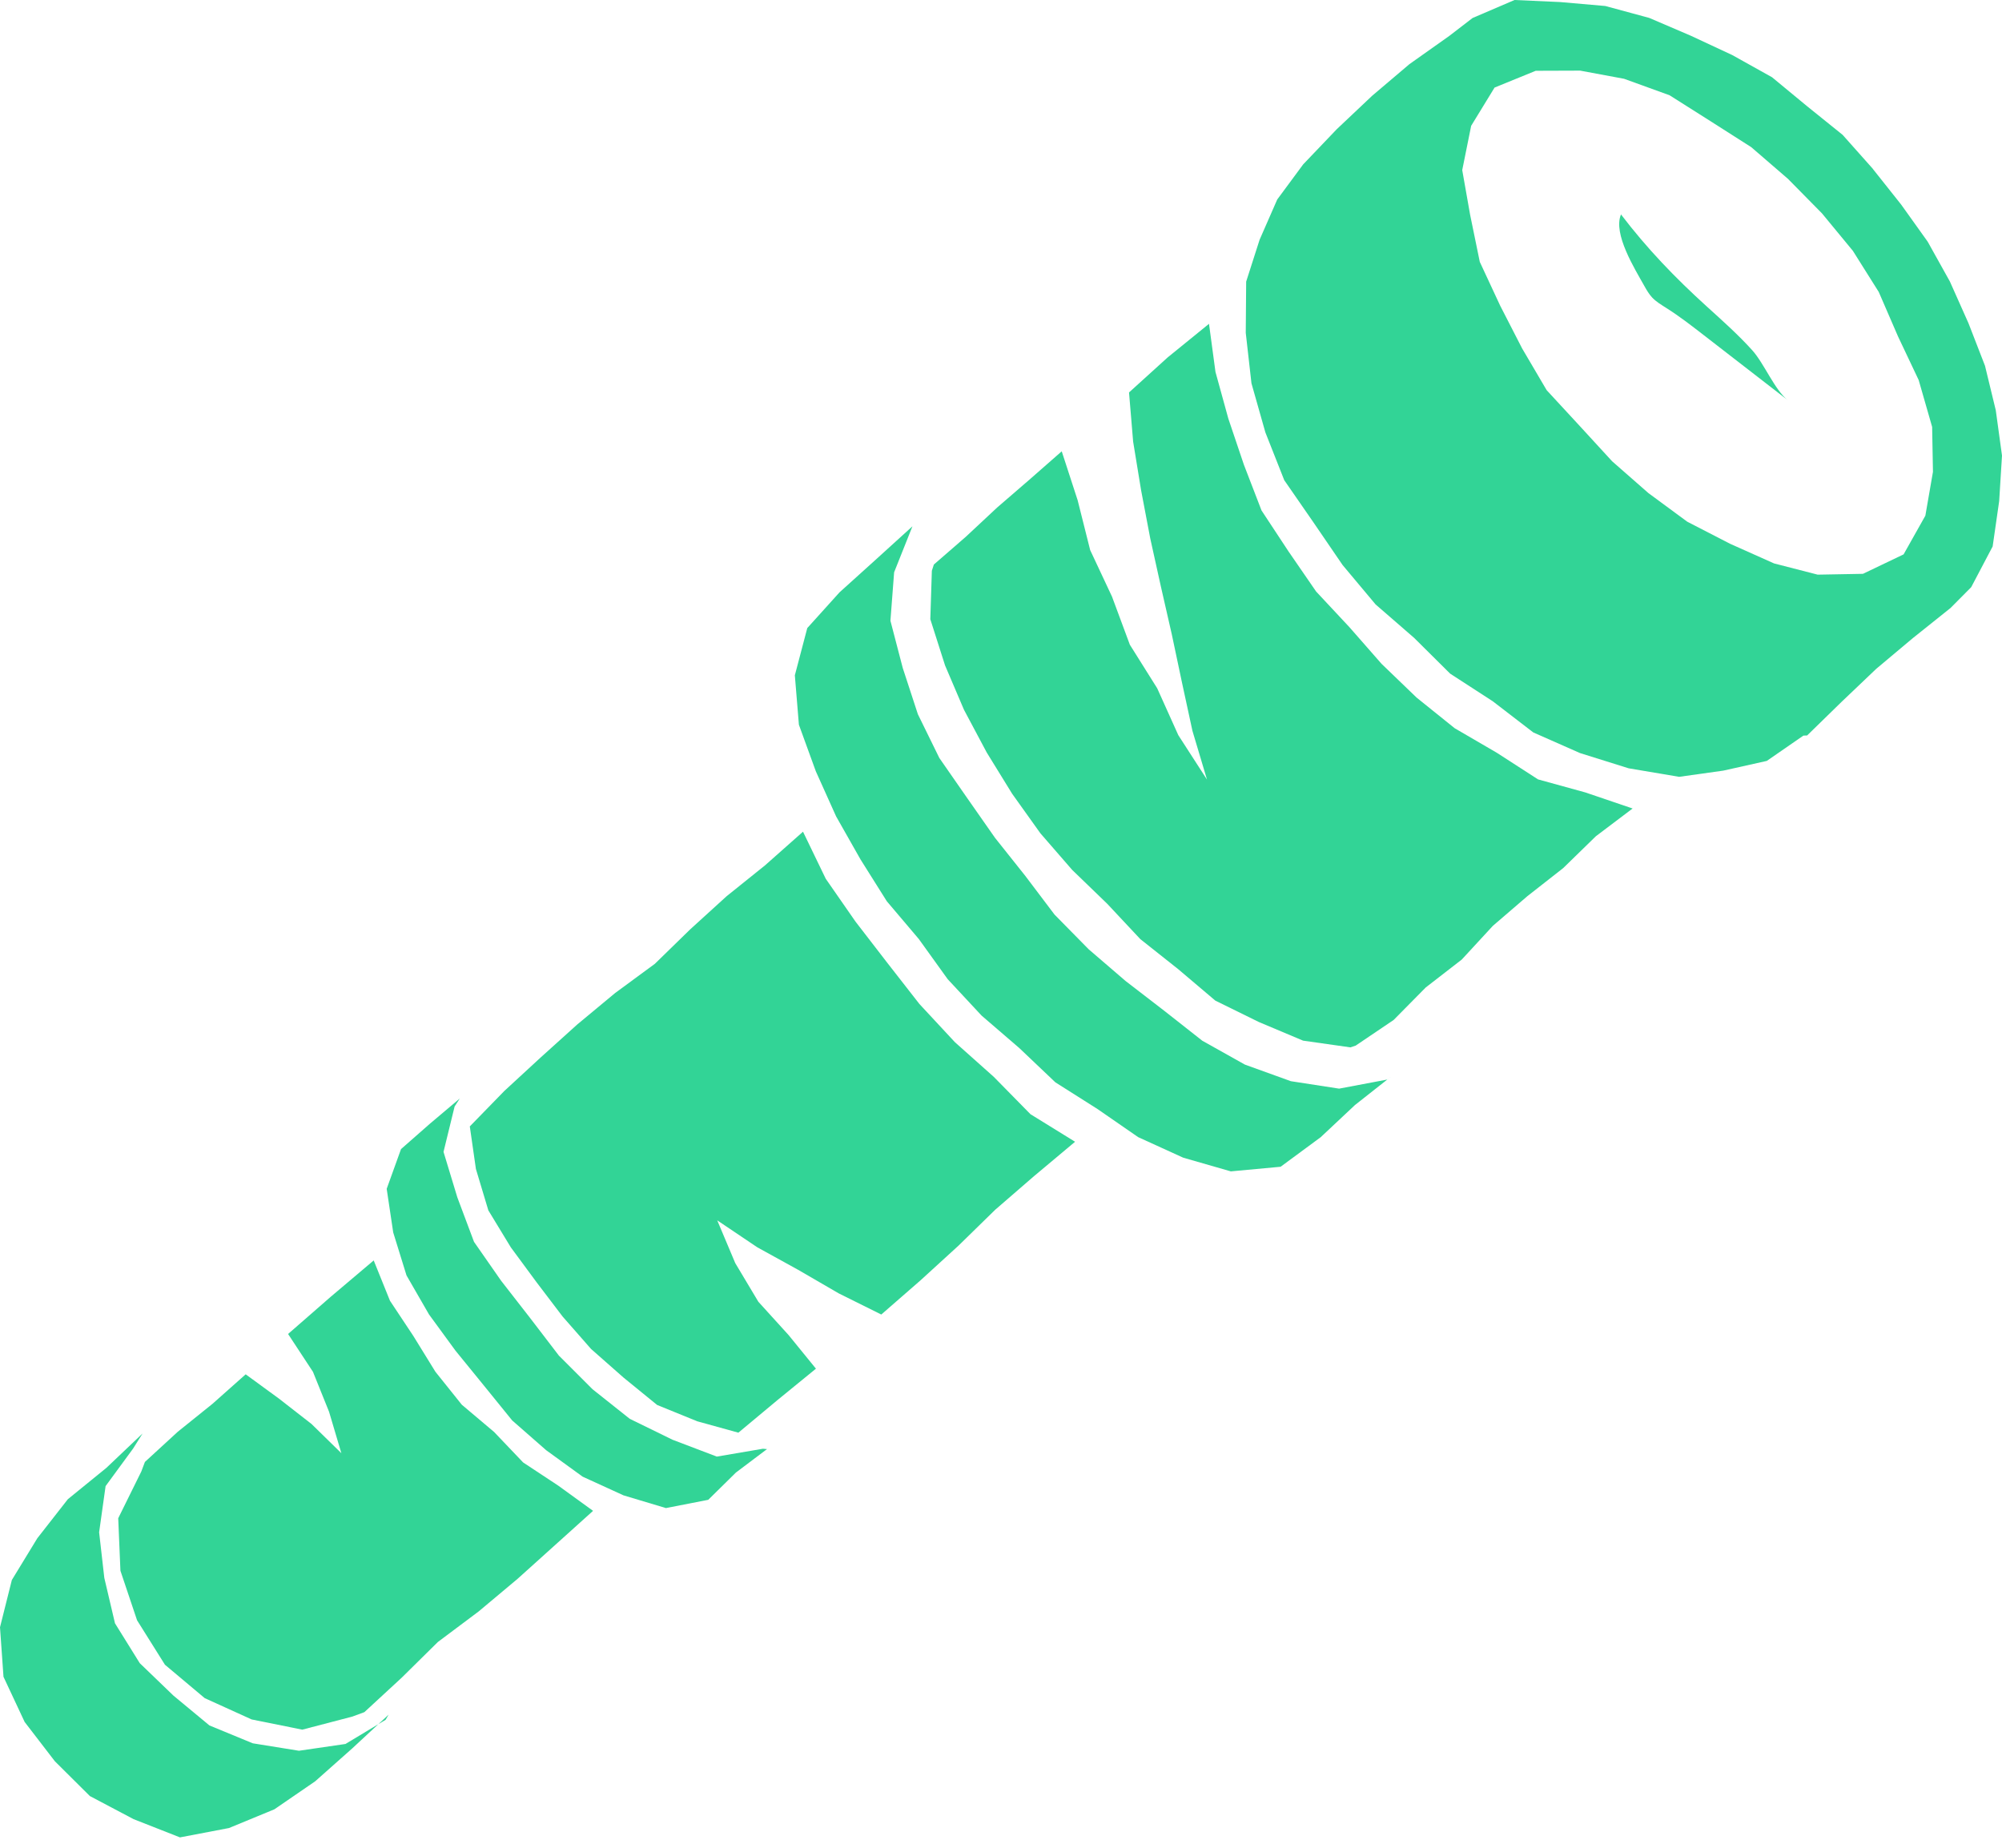
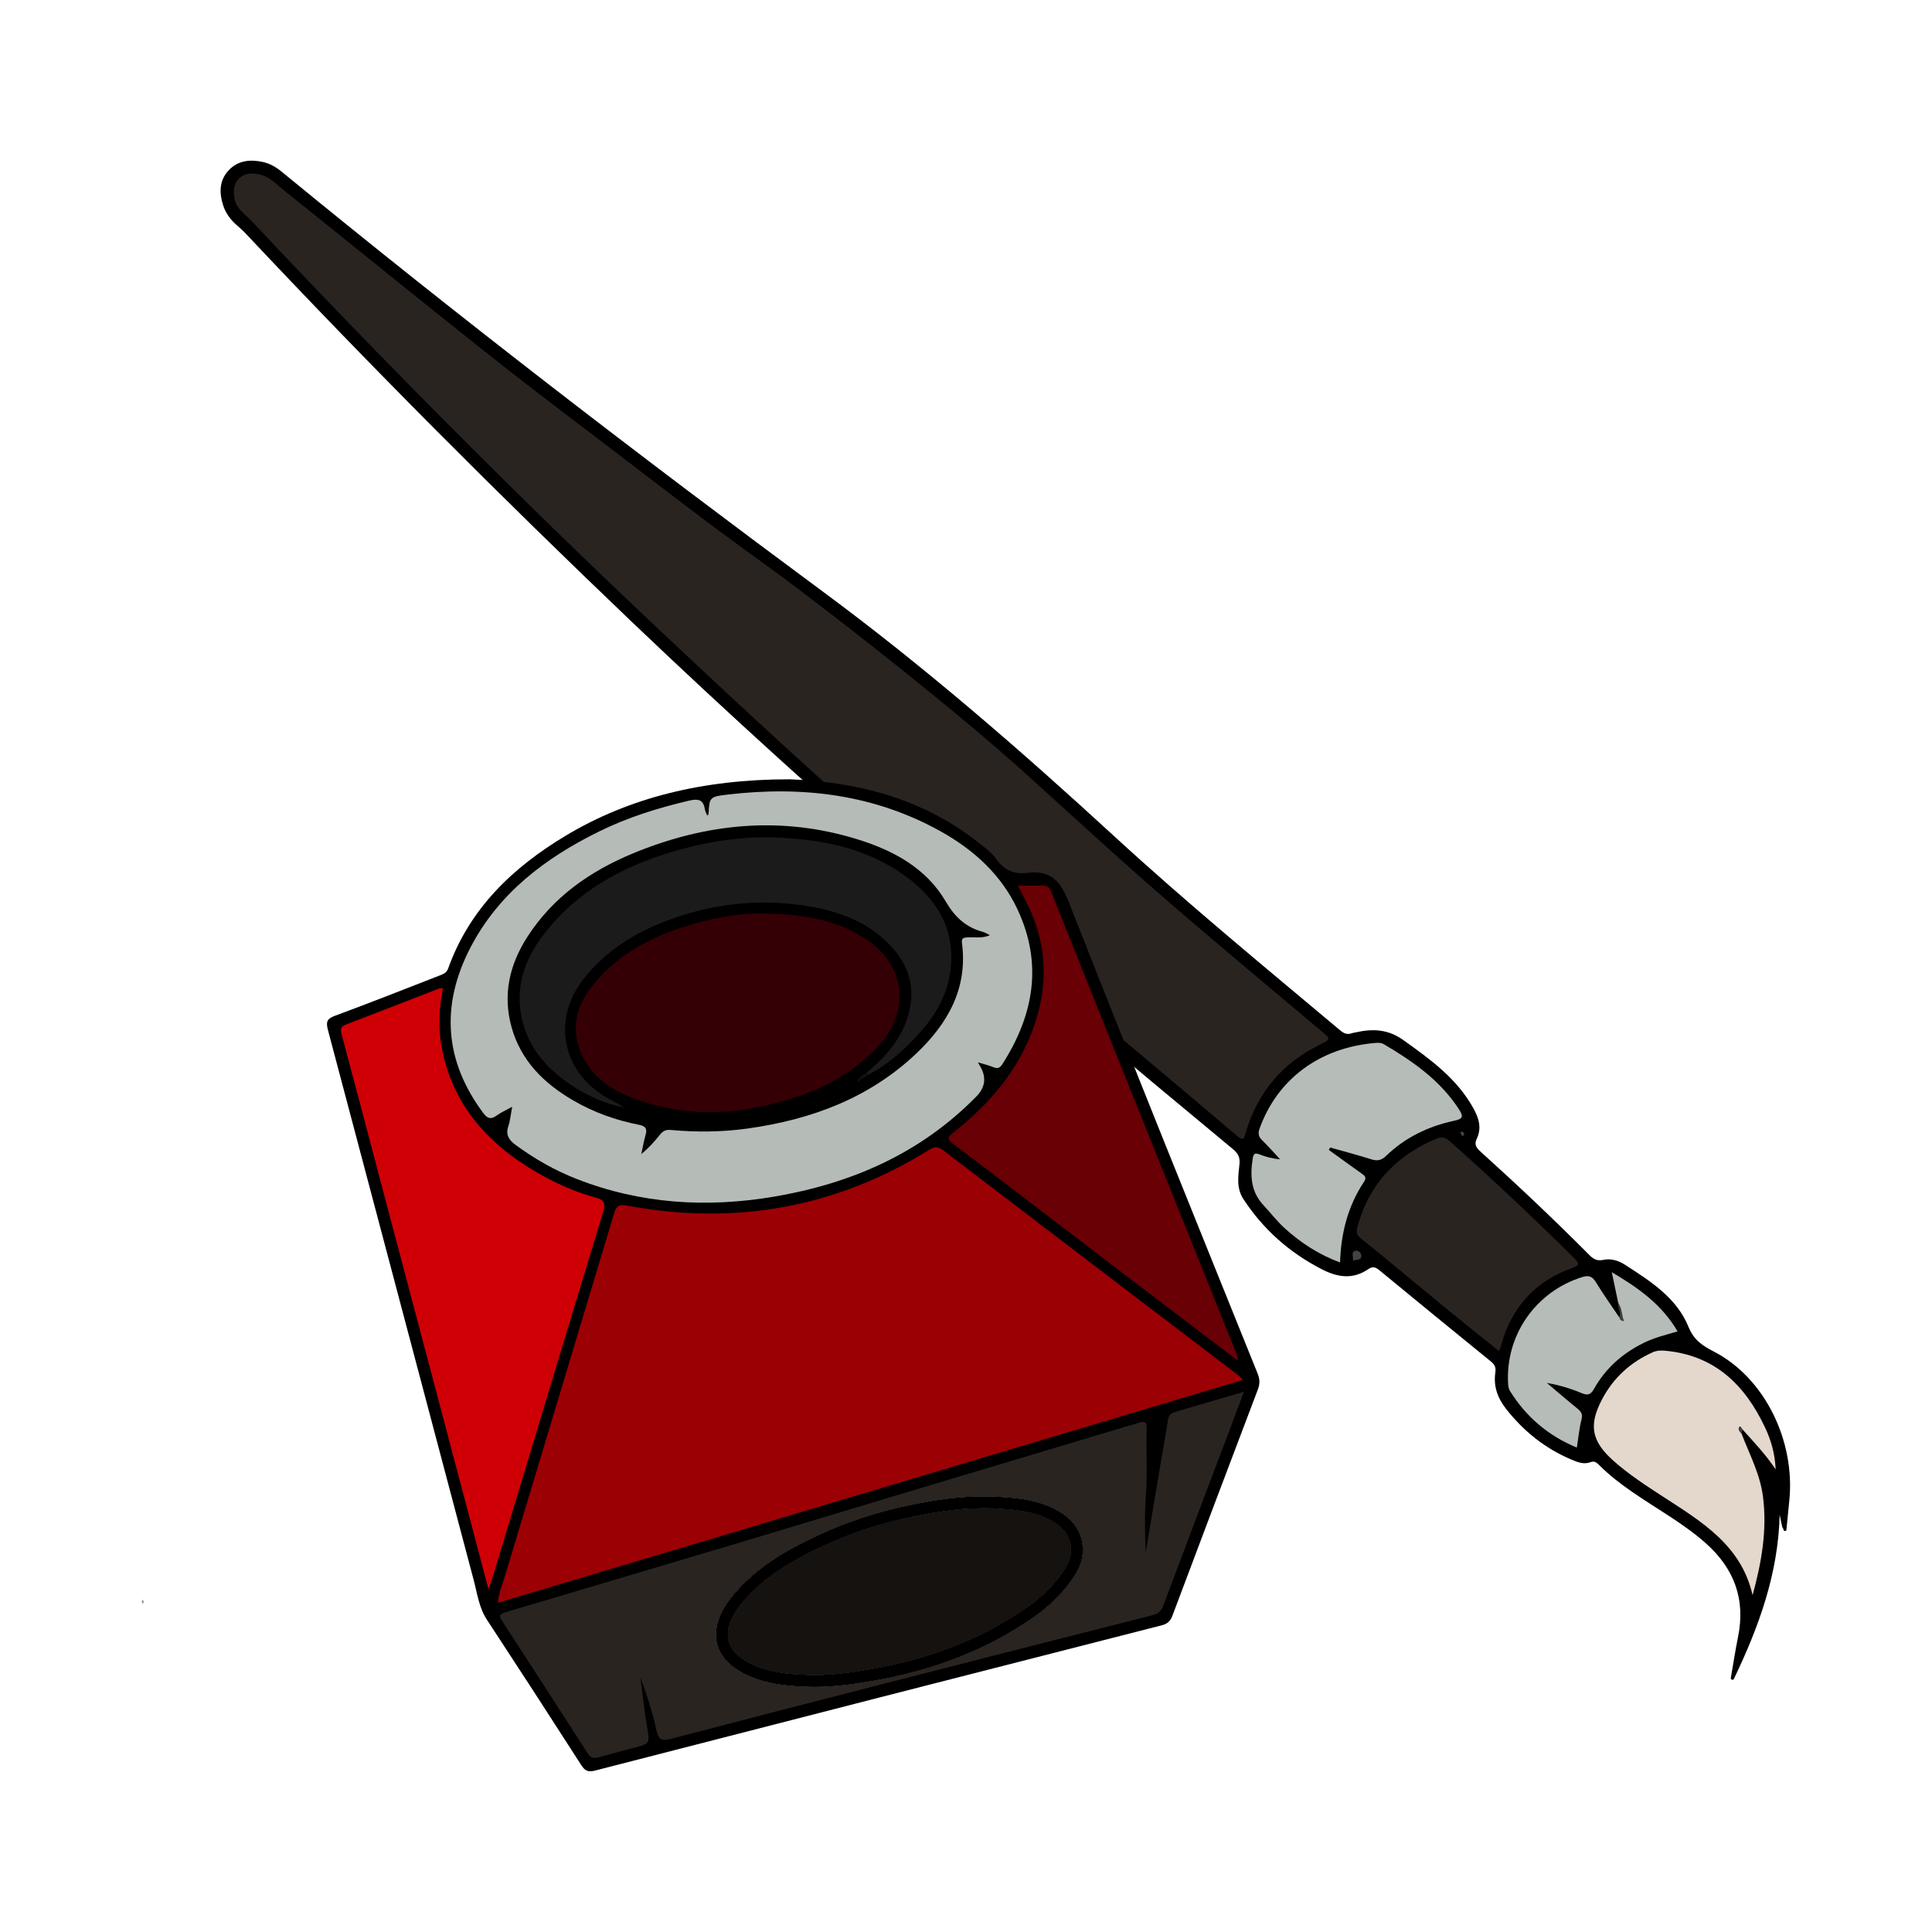
- <svg xmlns="http://www.w3.org/2000/svg" width="39" height="36" viewBox="0 0 39 36" fill="none">
-   <path d="M11.553 29.436L10.815 30.101L10.081 30.762L9.323 31.397L8.53 31.991L7.825 32.687L7.098 33.358L6.865 33.444L5.889 33.699L4.902 33.5L3.988 33.085L3.213 32.434L2.67 31.568L2.346 30.603L2.303 29.58L2.753 28.669L2.823 28.483L3.462 27.896L4.138 27.352L4.786 26.776L5.435 27.25L6.069 27.744L6.65 28.313L6.41 27.505L6.097 26.728L5.612 25.99L6.443 25.265L7.28 24.557L7.597 25.343L8.051 26.027L8.482 26.726L8.996 27.368L9.626 27.9L10.191 28.493L10.874 28.944L11.553 29.436Z" fill="#32D496" />
-   <path d="M20.943 22.245L20.147 22.912L19.389 23.568L18.672 24.269L17.932 24.945L17.168 25.611L16.339 25.199L15.55 24.741L14.752 24.301L13.972 23.776L14.323 24.609L14.773 25.362L15.362 26.011L15.895 26.666L15.143 27.28L14.384 27.913L13.582 27.691L12.801 27.373L12.146 26.839L11.514 26.282L10.959 25.649L10.45 24.979L9.951 24.302L9.513 23.581L9.271 22.775L9.152 21.946L9.826 21.254L10.532 20.603L11.244 19.961L11.982 19.348L12.757 18.778L13.445 18.107L14.155 17.461L14.903 16.86L15.643 16.204L16.086 17.121L16.666 17.956L17.286 18.76L17.91 19.56L18.602 20.305L19.359 20.98L20.074 21.708L20.943 22.245Z" fill="#32D496" />
-   <path d="M31.804 15.752L31.088 16.293L30.452 16.913L29.753 17.461L29.081 18.039L28.476 18.695L27.774 19.239L27.149 19.872L26.409 20.372L26.307 20.406L25.385 20.275L24.523 19.912L23.675 19.495L22.954 18.884L22.214 18.297L21.568 17.607L20.888 16.95L20.268 16.236L19.718 15.466L19.222 14.661L18.779 13.829L18.41 12.964L18.123 12.064L18.153 11.12L18.192 10.999L18.816 10.457L19.424 9.889L20.054 9.345L20.683 8.793L20.993 9.746L21.237 10.717L21.662 11.623L22.01 12.561L22.543 13.41L22.954 14.323L23.513 15.189L23.229 14.238L23.026 13.3L22.828 12.363L22.615 11.429L22.408 10.493L22.229 9.551L22.074 8.604L21.994 7.646L22.746 6.964L23.552 6.309L23.678 7.246L23.929 8.157L24.232 9.055L24.575 9.945L25.1 10.742L25.639 11.525L26.288 12.22L26.913 12.933L27.597 13.592L28.338 14.188L29.16 14.667L29.962 15.185L30.883 15.439L31.804 15.752Z" fill="#32D496" />
-   <path d="M36.484 3.289L35.895 2.627L35.205 2.071L34.52 1.505L33.744 1.072L32.942 0.698L32.128 0.349L31.273 0.117L30.393 0.04L29.504 0L28.686 0.351L28.231 0.701L27.456 1.25L26.731 1.865L26.041 2.517L25.387 3.202L24.881 3.887L24.538 4.67L24.276 5.487L24.268 6.485L24.379 7.468L24.65 8.424L25.018 9.356L25.589 10.181L26.154 11.008L26.797 11.776L27.548 12.428L28.25 13.125L29.08 13.663L29.869 14.27L30.779 14.672L31.727 14.969L32.711 15.135L33.572 15.014L34.418 14.825L35.131 14.332L35.204 14.329L35.873 13.676L36.55 13.031L37.266 12.43L37.997 11.846L38.4 11.44L38.818 10.646L38.945 9.763L39 8.876L38.879 7.994L38.669 7.127L38.347 6.297L37.985 5.485L37.552 4.708L37.035 3.985L36.484 3.291V3.289ZM37.639 8.314L37.655 9.193L37.507 10.047L37.083 10.801L36.291 11.18L35.409 11.196L34.559 10.977L33.702 10.594L32.868 10.164L32.111 9.606L31.405 8.987L30.77 8.295L30.13 7.602L29.652 6.789L29.224 5.955L28.827 5.102L28.638 4.181L28.485 3.314L28.659 2.451L29.115 1.706L29.917 1.379L30.782 1.376L31.638 1.535L32.524 1.856L33.32 2.36L34.115 2.867L34.83 3.484L35.493 4.157L36.095 4.887L36.599 5.688L36.974 6.554L37.377 7.405L37.638 8.314L37.639 8.314Z" fill="#32D496" />
-   <path d="M27.024 21.033L26.087 21.21L25.147 21.065L24.252 20.742L23.422 20.277L22.676 19.69L21.927 19.113L21.208 18.495L20.543 17.819L19.971 17.062L19.383 16.323L18.841 15.548L18.299 14.768L17.881 13.916L17.586 13.014L17.346 12.094L17.418 11.15L17.775 10.254L17.055 10.908L16.355 11.54L15.726 12.237L15.484 13.157L15.563 14.12L15.893 15.028L16.288 15.906L16.763 16.744L17.276 17.56L17.899 18.295L18.462 19.078L19.122 19.787L19.856 20.419L20.559 21.087L21.378 21.606L22.172 22.155L23.049 22.555L23.977 22.822L24.947 22.732L25.728 22.156L26.395 21.53L27.115 20.962L27.024 21.033Z" fill="#32D496" />
-   <path d="M14.862 28.226L13.964 28.379L13.1 28.05L12.268 27.643L11.542 27.066L10.888 26.412L10.327 25.679L9.762 24.953L9.234 24.195L8.909 23.328L8.64 22.442L8.856 21.558L8.957 21.402L8.38 21.889L7.812 22.388L7.533 23.162L7.66 24.012L7.919 24.849L8.357 25.609L8.873 26.315L9.425 26.993L9.978 27.675L10.639 28.254L11.35 28.77L12.146 29.134L12.972 29.382L13.797 29.221L14.337 28.689L14.942 28.233L14.862 28.226Z" fill="#32D496" />
-   <path d="M7.512 33.507L6.73 33.978L5.824 34.11L4.924 33.965L4.08 33.617L3.379 33.036L2.723 32.404L2.24 31.627L2.032 30.742L1.931 29.854L2.057 28.954L2.594 28.221L2.777 27.929L2.073 28.598L1.322 29.209L0.727 29.97L0.231 30.783L0 31.704L0.068 32.669L0.48 33.549L1.068 34.314L1.751 34.993L2.603 35.443L3.506 35.798L4.46 35.616L5.345 35.251L6.139 34.706L6.861 34.065L7.57 33.407L7.512 33.507Z" fill="#32D496" />
-   <path d="M34.831 7.8C34.285 7.377 33.738 6.954 33.192 6.531C32.953 6.346 32.714 6.16 32.458 5.999C32.363 5.938 32.264 5.88 32.186 5.798C32.124 5.731 32.078 5.653 32.034 5.574C31.846 5.237 31.418 4.554 31.578 4.178C32.085 4.843 32.628 5.408 33.251 5.973C33.553 6.247 33.859 6.519 34.133 6.822C34.368 7.082 34.573 7.601 34.831 7.801V7.8Z" fill="#32D496" />
+ <svg xmlns="http://www.w3.org/2000/svg" id="Calque_1" data-name="Calque 1" version="1.1" viewBox="0 0 1080 1080">
+   <defs>
+     <style>
+             .cls-1 {
+             fill: #000;
+             }
+ 
+             .cls-1, .cls-2, .cls-3, .cls-4, .cls-5, .cls-6, .cls-7, .cls-8, .cls-9, .cls-10, .cls-11, .cls-12, .cls-13,
+             .cls-14, .cls-15, .cls-16, .cls-17 {
+             stroke-width: 0px;
+             }
+ 
+             .cls-2 {
+             fill: #403c39;
+             }
+ 
+             .cls-3 {
+             fill: #424443;
+             }
+ 
+             .cls-4 {
+             fill: #b5bcb7;
+             }
+ 
+             .cls-5 {
+             fill: #8e8e8e;
+             }
+ 
+             .cls-6 {
+             fill: #b6bdb8;
+             }
+ 
+             .cls-7 {
+             fill: #444745;
+             }
+ 
+             .cls-8 {
+             fill: #9b0005;
+             }
+ 
+             .cls-9 {
+             fill: #340005;
+             }
+ 
+             .cls-10 {
+             fill: #2a2421;
+             }
+ 
+             .cls-11 {
+             fill: #e4d7cc;
+             }
+ 
+             .cls-12 {
+             fill: #3c3e3c;
+             }
+ 
+             .cls-13 {
+             fill: #1a1b1a;
+             }
+ 
+             .cls-14 {
+             fill: #111;
+             }
+ 
+             .cls-15 {
+             fill: #151210;
+             }
+ 
+             .cls-16 {
+             fill: #680005;
+             }
+ 
+             .cls-17 {
+             fill: #cf0005;
+             }
+         </style>
+   </defs>
+   <path class="cls-5" d="M79.5,894.17c.29.34.58.67.87,1.01.02.54-.31,1.33-.66,1.09-.63-.45-.33-1.36-.2-2.09Z" />
+   <g>
+     <path class="cls-1" d="M967.6,937.65c1.31-7.52,2.45-15.08,3.97-22.56,4.32-21.24-2.23-38.53-18.34-52.7-12.58-11.07-27.29-19.02-40.95-28.49-6.46-4.48-12.7-9.25-18.25-14.84-1.44-1.45-2.74-2.52-4.85-1.72-3.85,1.47-7.28.04-10.77-1.43-14.63-6.18-26.53-15.7-36.38-28.17-4.96-6.28-7.27-12.9-6.11-20.66.42-2.83-.5-4.39-2.62-6.11-20.77-16.86-41.47-33.79-62.11-50.81-2.14-1.76-3.72-2.46-6.29-.71-8.62,5.86-16.98,4.73-26.09.03-18.07-9.33-32.62-22.2-43.73-39.16-4.07-6.21-2.89-12.97-2.21-19.55.4-3.88-.79-6.02-3.65-8.4-114.8-95.05-228.13-191.77-336.01-294.72-73.94-70.56-146.1-142.88-216.09-217.35-1.53-1.62-3.25-3.07-4.92-4.56-3.4-3.03-6.05-6.55-7.46-10.96-2.25-7.02-2.21-13.84,3-19.47,5.18-5.61,12.01-6.33,19.17-4.77,3.91.85,7.29,2.78,10.38,5.31,98.91,81.17,200.3,159.13,303.17,235.21,56.88,42.07,110.21,88.45,162.3,136.31,40.9,37.58,83.82,72.87,126.37,108.57,2.08,1.74,3.96,2.59,6.53,1.64.7-.26,1.46-.31,2.19-.48,9.41-2.15,18.06-1.8,26.53,4.26,15.13,10.81,30.1,21.5,39.34,38.34,3.06,5.57,4.64,10.96,1.78,16.93-1.45,3.03-.36,4.89,1.98,7,20.81,18.79,41.19,38.03,60.96,57.92,2.27,2.29,4.35,3.47,7.77,2.74,4.52-.96,8.63.41,12.64,3.01,14.06,9.1,28.46,18.32,35,34.36,3.1,7.62,7.94,10.64,14.39,13.98,28.01,14.53,45.39,49.43,42,83.2-.56,5.56-1.11,11.13-1.66,16.7-2.05,1.11-1.36-1.35-2.26-1.73l-1.48-7.06c-.77,33.01-11.72,62.95-25.73,92.06-1.08.37-1.72.14-1.54-1.17Z" />
+     <path class="cls-10" d="M131.1,110.79c-1.93-9.6,4.05-15.28,13.29-13.45,6.29,1.25,10.33,5.89,14.93,9.56,22.74,18.11,45.29,36.45,67.96,54.64,19.33,15.51,38.65,31.04,58.16,46.32,17.32,13.56,34.91,26.78,52.39,40.13,20,15.27,39.94,30.63,60.07,45.73,16.27,12.2,32.96,23.84,49.14,36.14,19.28,14.66,38.43,29.51,57.33,44.68,24.72,19.84,49.2,39.96,72.67,61.25,27.48,24.93,54.78,50.06,82.97,74.19,25.76,22.06,51.76,43.84,77.74,65.64,6.42,5.39,6.54,5.16-.47,8.64-20.71,10.26-34.28,26.57-40.84,48.68-.96,3.23-1.12,5.25-5.08,1.89-30.54-25.93-61.17-51.76-92.03-77.32-40.63-33.65-80.35-68.37-119.8-103.38-29.85-26.49-59.18-53.55-88.35-80.79-36.83-34.4-73.24-69.22-109.07-104.65-48.05-47.51-95.21-95.89-141.48-145.14-3.8-4.04-8.88-7.02-9.56-12.75Z" />
+     <path class="cls-10" d="M838.01,755.32c-9.9-7.97-19.22-15.37-28.42-22.91-16.27-13.35-32.42-26.86-48.77-40.1-2.26-1.83-2.87-3.2-2.13-6,6.39-24.17,21.7-40.33,44.44-49.88,2.53-1.07,4.64-.85,7.06,1.3,23.88,21.16,47.03,43.08,69.73,65.49,2.3,2.27,3.71,3.92-.57,5.42-21.15,7.39-34.41,22.11-40.3,43.62-.19.71-.47,1.4-1.03,3.07Z" />
+     <path class="cls-6" d="M742.84,642.83c6.04,4.36,12.06,8.75,18.14,13.05,1.8,1.28,3.24,2.15,1.49,4.78-8.93,13.44-12.84,28.47-13.38,45.08-11.83-4.42-21.86-10.92-30.88-19.09-4.3-3.89-7.81-8.55-11.77-12.75-7.21-7.66-7.67-16.51-6.19-26.11.43-2.81,1.15-3.53,3.89-2.45,3.56,1.39,7.27,2.38,11.49,2.74-3.38-3.6-6.66-7.31-10.18-10.78-2.02-1.99-2.27-3.84-1.32-6.47,9.99-27.69,33.64-45.22,64.64-47.81,1.63-.14,3.3-.19,4.89.74,16.19,9.57,31.43,20.16,41.92,36.37,2.85,4.4,1.92,5.38-2.88,6.42-14.29,3.1-27.2,9.29-37.81,19.55-2.68,2.6-4.99,3.02-8.4,1.94-7.58-2.4-15.28-4.41-22.93-6.57-.24.45-.48.9-.73,1.35Z" />
+     <path class="cls-11" d="M973.58,801.54c4.42,11.48,10.29,22.45,11.91,34.92,2.46,18.84-.79,37.03-5.78,55.26-6.33-28.01-28.69-41.2-50.11-55.11-9.59-6.22-19.14-12.43-27.69-20.04-12.35-11-13.96-19.99-6.24-34.54,6.36-11.99,15.89-20.59,28.26-26.12,2.14-.95,4.26-1.06,6.56-.87,27.86,2.4,44.92,18.99,56.2,42.97,3.3,7.02,5.54,14.46,5.91,23.4-5.8-8.68-12.3-15.36-18.48-22.31-2.15.39-1.08,1.47-.53,2.44Z" />
+     <path class="cls-6" d="M904.62,728.43l-3.62-17.27c14.88,8.79,27.96,18.03,36.78,33.11-6.67,1.92-12.92,3.47-18.76,6.32-11.94,5.83-21.46,14.24-27.97,25.81-1.85,3.29-3.5,3.81-6.94,2.36-6.12-2.57-12.49-4.55-19.39-5.67,5.7,4.8,11.33,9.68,17.12,14.36,2.1,1.7,2.98,3.14,2.22,6.09-1.27,4.97-1.72,10.16-2.58,15.67-16.04-6.6-28.42-17.2-37.46-31.75-.65-1.04-.88-2.46-.96-3.72-1.71-27.25,15.39-51.75,41.46-59.86,3.72-1.16,5.64-.31,7.63,2.93,4.09,6.67,8.65,13.07,13.01,19.57,2.36-2.83.17-5.34-.55-7.96Z" />
+     <path class="cls-3" d="M756.32,704.87c.43-2.19-1.49-4.99,1.55-5.74,1.18-.29,3.1,1.19,3.12,2.65.06,3.25-3.04,1.98-4.67,3.09Z" />
+     <path class="cls-12" d="M904.62,728.43c2.24,2.91,1.81,6.61,3.23,10.05-1.81.07-2.31-.93-2.68-2.09,1.23-2.75-.91-5.27-.55-7.96Z" />
+     <path class="cls-7" d="M817.75,635.31c-.57-.78-1.12-1.27-1.32-1.86-.21-.64.44-.92.95-.76.45.15,1.05.54,1.14.93.09.38-.38.89-.77,1.69Z" />
+     <path class="cls-2" d="M973.58,801.54c-1.14-1.18-2.39-2.53-1.21-4.11.37-.5,1.32.87,1.74,1.67-.18.81-.35,1.63-.53,2.44Z" />
+   </g>
+   <g>
+     <path class="cls-1" d="M595.45,876.55c-5.45,8.6-12.67,15.92-22.07,22.4-25.1,17.29-53.71,28.48-87.47,34.22-10.96,1.87-22.77,3.52-34.8,3.05-11.3-.45-20.62-1.53-29.36-5.32-8.26-3.59-13.12-8.24-14.45-13.83-1.82-7.69,3.25-15.82,7.83-21.3,12.94-15.46,30.39-24.76,47.33-32.5,17.33-7.92,36.08-13.55,57.36-17.22,10.12-1.74,19.08-2.86,31-2.86,1.45,0,2.95.02,4.49.06,1.11.09,2.29.16,3.52.25,9.45.62,21.18,1.41,31.59,8.29,8.61,5.7,10.68,15.89,5.05,24.76Z" />
+     <path class="cls-1" d="M703.07,767.94c-35.35-87.68-70.88-175.29-105.45-263.29-4.81-12.27-10.31-18.37-23.61-16.71-6.7.83-12.48-1.2-16.82-7.39-2.82-4.03-7.12-7.14-11.09-10.23-31.56-24.6-68.3-33.31-104.62-34.69-48.76-.02-90,10.33-125.42,31.63-29.52,17.74-53.52,40.66-65.5,74.02-.92,2.6-2.82,3.25-4.86,4.05-19.46,7.56-38.87,15.28-58.47,22.5-4.71,1.73-5.05,3.63-3.87,8.1,27.23,102.45,54.24,204.94,81.45,307.39,2,7.5,2.93,15.36,7.41,22.16,17.72,27.02,35.32,54.12,52.77,81.32,2.1,3.27,3.96,3.9,7.66,2.96,105.56-27.19,211.15-54.27,316.78-81.2,3.45-.88,4.89-2.54,6.02-5.54,15.81-42.07,31.68-84.12,47.64-126.12,1.19-3.16,1.29-5.71-.02-8.96ZM450.83,942.95c-10.43-.42-21.51-1.41-31.78-5.87-10.32-4.48-16.48-10.69-18.33-18.46-1.95-8.24,1.24-17.63,9.22-27.18,13.8-16.5,32.04-26.23,49.7-34.31,17.86-8.15,37.16-13.95,59.01-17.72,11.44-1.98,22.08-3.23,36.87-2.9h.2c1.11.1,2.29.18,3.53.26,9.69.64,22.97,1.53,34.87,9.4,11.66,7.72,14.62,22.03,7.02,34-5.95,9.38-13.79,17.34-23.94,24.33-25.93,17.86-55.42,29.42-90.17,35.31-9.55,1.63-20.61,3.23-31.81,3.23-1.46,0-2.93-.03-4.4-.09Z" />
+     <path class="cls-8" d="M694.79,771.4c-139.14,41.62-277.53,83.01-416.47,124.56.46-5.56,2.5-10.14,3.92-14.84,20.36-67.77,40.84-135.5,61.17-203.28,1.18-3.93,3.03-4.68,6.85-3.96,60.44,11.36,116.99,1.32,169.33-31.23,3.02-1.88,4.88-1.77,7.68.37,55.24,42.22,110.57,84.34,165.87,126.48.42.32.72.82,1.65,1.89Z" />
+     <path class="cls-4" d="M546.72,593.85c.53,1.02.67,1.36.87,1.68q5.98,9.55-1.88,17.49c-31.19,31.79-69.88,48.6-113.07,55.92-37.53,6.36-74.47,4.11-110.27-9.89-12.25-4.79-23.53-11.25-34.15-19.03-4.01-2.94-5.67-5.9-3.99-10.78,1.01-2.94,1.25-6.15,2.08-10.54-3.61,2-6.43,3.23-8.87,5-3.2,2.32-5.11,1.41-7.29-1.51-21.79-29.2-23.8-60.2-7.35-92.15,15.72-30.52,41.76-50.27,71.86-65.13,16.13-7.96,33.19-13.3,50.73-17.39,5.62-1.31,7.91-.02,8.74,5.29.16,1.02.77,1.97,1.24,3.13.37-.48.69-.71.71-.95.54-9.38.5-9.64,11.13-10.87,41.63-4.82,81.69-.04,118.83,20.73,18.33,10.25,33.54,24.02,42.63,43.26,14.35,30.37,9.32,59.19-8.3,86.68-1.32,2.07-2.58,2.83-5.01,1.8-2.55-1.07-5.28-1.7-8.64-2.74Z" />
+     <path class="cls-10" d="M595.45,876.55c-5.45,8.6-12.67,15.92-22.07,22.4-25.1,17.29-53.71,28.48-87.47,34.22-10.96,1.87-22.77,3.52-34.8,3.05-11.3-.45-20.62-1.53-29.36-5.32-8.26-3.59-13.12-8.24-14.45-13.83-1.82-7.69,3.25-15.82,7.83-21.3,12.94-15.46,30.39-24.76,47.33-32.5,17.33-7.92,36.08-13.55,57.36-17.22,10.12-1.74,19.08-2.86,31-2.86,1.45,0,2.95.02,4.49.06,1.11.09,2.29.16,3.52.25,9.45.62,21.18,1.41,31.59,8.29,8.61,5.7,10.68,15.89,5.05,24.76Z" />
+     <path class="cls-10" d="M656.41,789.42c-2.28.66-3.14,2.2-3.5,4.49-1.29,8.25-2.81,16.48-4.21,24.73-2.77,16.42-5.51,32.83-8.26,49.25-.37-10.68-.72-21.24.12-31.89.96-12.28.04-24.7.43-37.04.13-4.23-.99-4.67-4.59-3.59-40.9,12.3-81.83,24.49-122.72,36.77-34.3,10.29-68.55,20.71-102.85,30.97-41.98,12.55-84.01,24.95-125.99,37.48-6.5,1.95-6.42,2.06-2.81,7.61,15.54,23.96,31.1,47.91,46.51,71.96,1.69,2.63,3.47,2.9,6.05,2.2,6.47-1.78,12.93-3.55,19.42-5.24,9.51-2.49,9.28-2.43,7.68-11.87-1.56-9.19-2.51-18.46-3.73-27.71,3.62,9.86,6.9,19.78,9.05,29.93,1.27,5.98,3.88,5.66,8.51,4.44,36.95-9.69,73.93-19.24,110.94-28.73,52.51-13.47,105.05-26.91,157.6-40.21,3.32-.84,5.03-2.23,6.23-5.42,12.49-33.37,25.15-66.69,37.76-100.03,2.33-6.14,4.61-12.28,7.33-19.51-13.95,4.08-26.46,7.76-38.96,11.4ZM601.15,880.17c-5.95,9.38-13.79,17.34-23.94,24.33-25.93,17.86-55.42,29.42-90.17,35.31-9.55,1.63-20.61,3.23-31.81,3.23-1.46,0-2.93-.03-4.4-.09-10.43-.42-21.51-1.41-31.78-5.87-10.32-4.48-16.48-10.69-18.33-18.46-1.95-8.24,1.24-17.63,9.22-27.18,13.8-16.5,32.04-26.23,49.7-34.31,17.86-8.15,37.16-13.95,59.01-17.72,11.44-1.98,22.08-3.23,36.87-2.9h.2c1.11.1,2.29.18,3.53.26,9.69.64,22.97,1.53,34.87,9.4,11.66,7.72,14.62,22.03,7.02,34Z" />
+     <path class="cls-17" d="M273.03,888.21c-20.99-79.33-41.68-157.49-62.36-235.65-6.54-24.73-13.03-49.48-19.67-74.19-.74-2.77-.77-4.45,2.33-5.63,17.46-6.66,34.85-13.47,52.28-20.2.45-.17,1.03-.02,2.08-.02-2.83,13.15-2.74,26.13.52,38.96,7.38,29.05,26.25,48.92,51.39,63.62,10.52,6.15,21.62,11.2,33.39,14.36,5.14,1.38,5.56,3.44,4.16,8.05-15.42,50.55-30.65,101.16-45.93,151.76-5.51,18.23-11.02,36.46-16.54,54.69-.32,1.04-.78,2.04-1.64,4.26Z" />
+     <path class="cls-16" d="M692.01,760.66c-22.36-16.99-44.5-33.76-66.57-50.59-30.86-23.53-61.62-47.19-92.57-70.6-3.64-2.75-3.16-3.88.05-6.39,20.53-16.08,36.94-35.42,45.44-60.47,7.91-23.31,6.74-46.2-4.65-68.3-1.53-2.97-3.02-5.96-4.69-9.25,4.87,0,9.41.07,13.94-.02,3.79-.08,4.46,2.93,5.47,5.44,10.08,25.11,20.05,50.27,30.13,75.38,23.91,59.58,47.86,119.15,71.79,178.73.74,1.84,1.83,3.6,1.67,6.08Z" />
+     <path class="cls-1" d="M553.35,522.8c-4.44,1.94-8.61.94-12.65,1.21-2.21.15-3.3.45-2.94,3.2,3.3,25.41-8.04,45.1-25.54,61.7-26.35,24.99-58.78,36.96-94.19,41.93-14.32,2.01-28.71,2.13-43.09.81-2.89-.27-4.46.68-6.11,2.76-3,3.78-6.26,7.35-10.31,10.71.77-3.58,1.34-7.23,2.38-10.73,1.05-3.55-.18-4.93-3.64-5.61-13.11-2.56-25.57-7.02-37.11-13.79-16.16-9.46-28.88-22-34.13-40.57-5.16-18.27-1.23-35.2,8.85-50.83,14.32-22.19,35.03-36.64,58.95-46.54,41.03-16.99,83.13-21.12,126-7.72,19.84,6.2,37.99,16.06,48.81,34.54,5.22,8.91,11.38,14.55,20.98,17.11,1.17.31,2.22,1.06,3.72,1.81Z" />
+     <g>
+       <path class="cls-15" d="M595.45,876.55c-5.45,8.6-12.67,15.92-22.07,22.4-25.1,17.29-53.71,28.48-87.47,34.22-10.96,1.87-22.77,3.52-34.8,3.05-11.3-.45-20.62-1.53-29.36-5.32-8.26-3.59-13.12-8.24-14.45-13.83-1.82-7.69,3.25-15.82,7.83-21.3,12.94-15.46,30.39-24.76,47.33-32.5,17.33-7.92,36.08-13.55,57.36-17.22,10.12-1.74,19.08-2.86,31-2.86,1.45,0,2.95.02,4.49.06,1.11.09,2.29.16,3.52.25,9.45.62,21.18,1.41,31.59,8.29,8.61,5.7,10.68,15.89,5.05,24.76Z" />
+       <path class="cls-1" d="M594.13,846.17c-11.9-7.87-25.18-8.76-34.87-9.4-1.24-.08-2.42-.16-3.53-.25h-.2c-14.79-.34-25.43.91-36.87,2.89-21.85,3.77-41.15,9.57-59.01,17.72-17.66,8.07-35.9,17.81-49.7,34.31-7.98,9.55-11.17,18.94-9.22,27.18,1.84,7.77,8.01,13.99,18.33,18.46,10.27,4.46,21.34,5.45,31.78,5.87,1.46.06,2.93.09,4.4.09,11.2,0,22.26-1.6,31.81-3.23,34.75-5.89,64.24-17.45,90.17-35.31,10.15-6.99,17.99-14.96,23.94-24.33,7.6-11.98,4.64-26.28-7.02-34ZM595.45,876.55c-5.45,8.6-12.67,15.92-22.07,22.4-25.1,17.29-53.71,28.48-87.47,34.22-10.96,1.87-22.77,3.52-34.8,3.05-11.3-.45-20.62-1.53-29.36-5.32-8.26-3.59-13.12-8.24-14.45-13.83-1.82-7.69,3.25-15.82,7.83-21.3,12.94-15.46,30.39-24.76,47.33-32.5,17.33-7.92,36.08-13.55,57.36-17.22,10.12-1.74,19.08-2.86,31-2.86,1.45,0,2.95.02,4.49.06,1.11.09,2.29.16,3.52.25,9.45.62,21.18,1.41,31.59,8.29,8.61,5.7,10.68,15.89,5.05,24.76Z" />
+     </g>
+     <path class="cls-9" d="M426.93,510.64c20.36.43,40.28,2.92,57.69,14.67,22.12,14.93,24.27,40.67,5.83,60.08-19.36,20.38-43.99,29.37-70.74,34.25-21.14,3.86-41.92,2.42-62.24-4.48-11.28-3.83-21.68-9.22-28.68-19.43-9.66-14.08-9.17-29.45,1.2-43.16,15.58-20.61,37.5-30.78,61.61-37.17,11.54-3.06,23.31-4.96,35.34-4.76Z" />
+     <path class="cls-13" d="M484.72,599.42c11.85-9.92,21.48-21.28,24.18-37.15,2.01-11.84-1.43-22.31-8.98-31.22-13.32-15.7-31.39-22.07-51.12-24.93-25.37-3.68-50.07-.91-74.07,7.83-18.87,6.88-35.59,16.98-48.33,33.05-18.64,23.53-11.87,53.86,15.2,67.92,2.47,1.28,4.95,2.53,7.25,4.17-10.99-2.09-20.98-6.72-30.13-12.92-13.68-9.28-23.96-21.17-27.27-38.09-3.29-16.82,1.91-31.55,11.67-44.61,18.53-24.78,44.25-38.99,73.42-47.52,18.51-5.41,37.47-8.52,56.76-7.8,24.28.9,47.95,5.19,68.72,18.78,18.07,11.82,30.58,27.6,29.73,50.55-.52,14.06-6.34,26.55-15.31,37.13-8.7,10.26-18.52,19.52-30.61,25.95-1.16.41-1.42-.09-1.13-1.13Z" />
+     <path class="cls-14" d="M484.72,599.42c.38.38.75.76,1.13,1.13-2.23,1.46-4.45,2.91-6.68,4.36.8-3.12,3.56-3.87,5.55-5.5Z" />
+   </g>
</svg>
